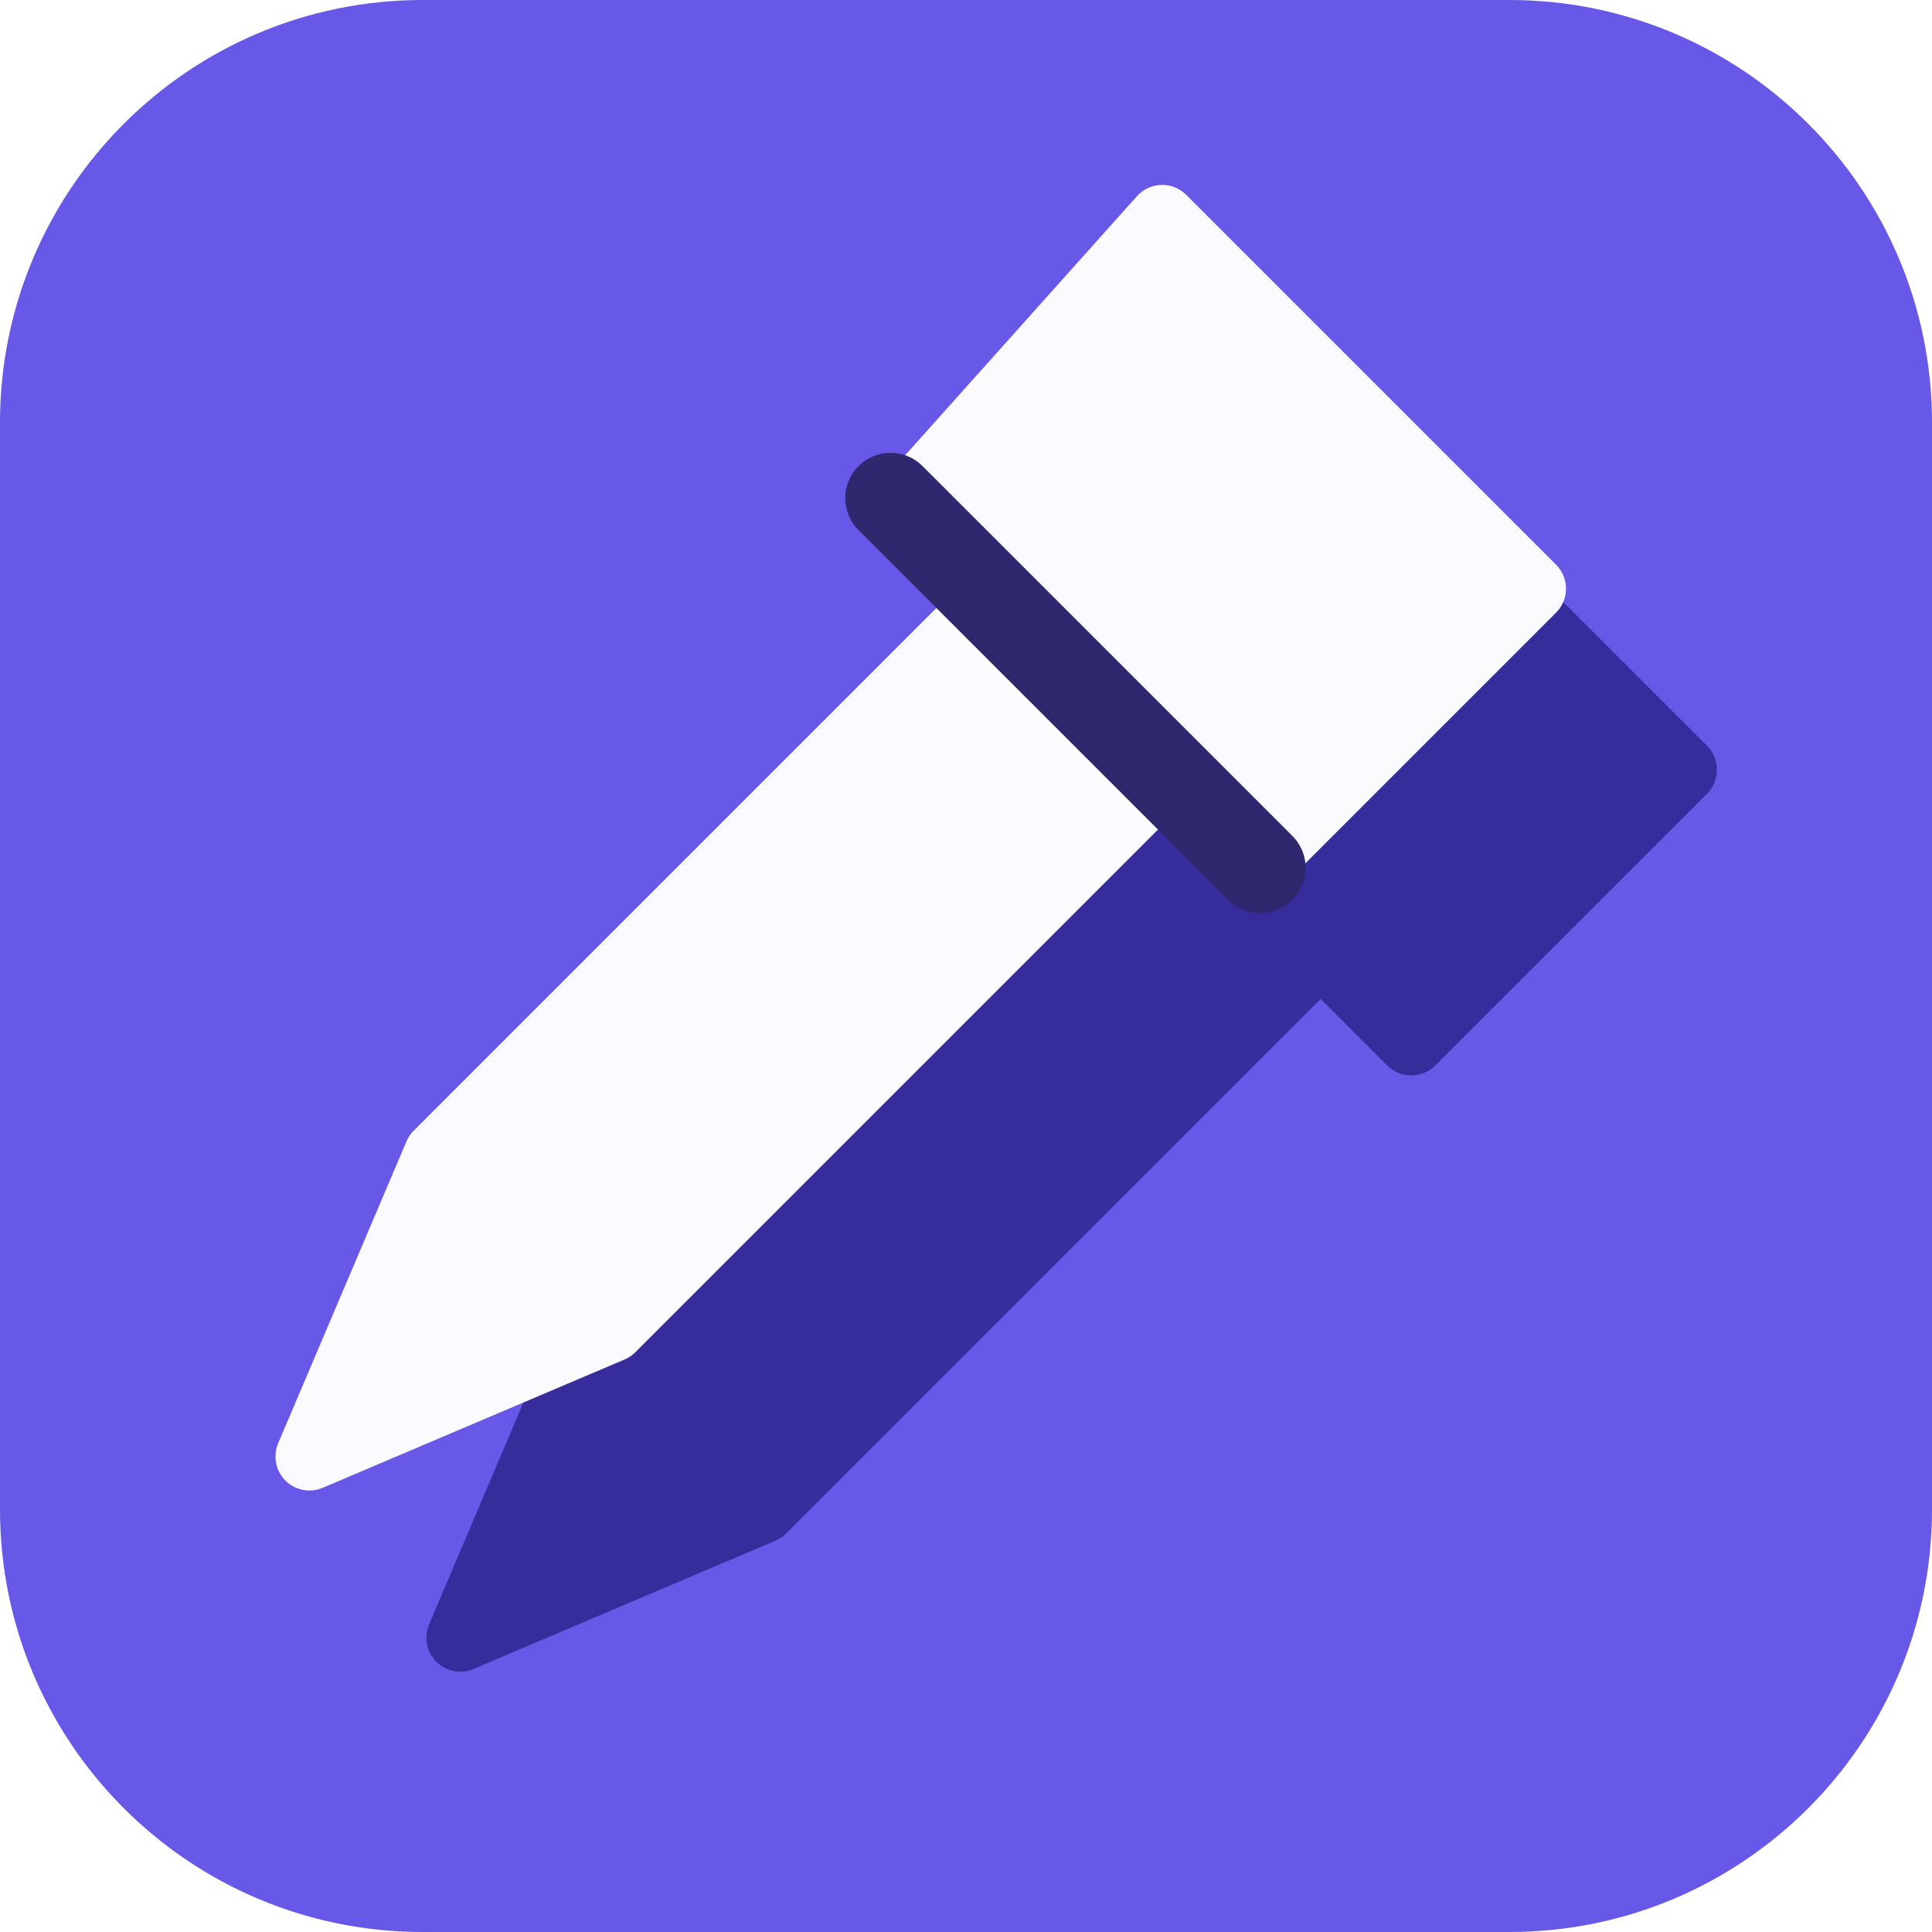
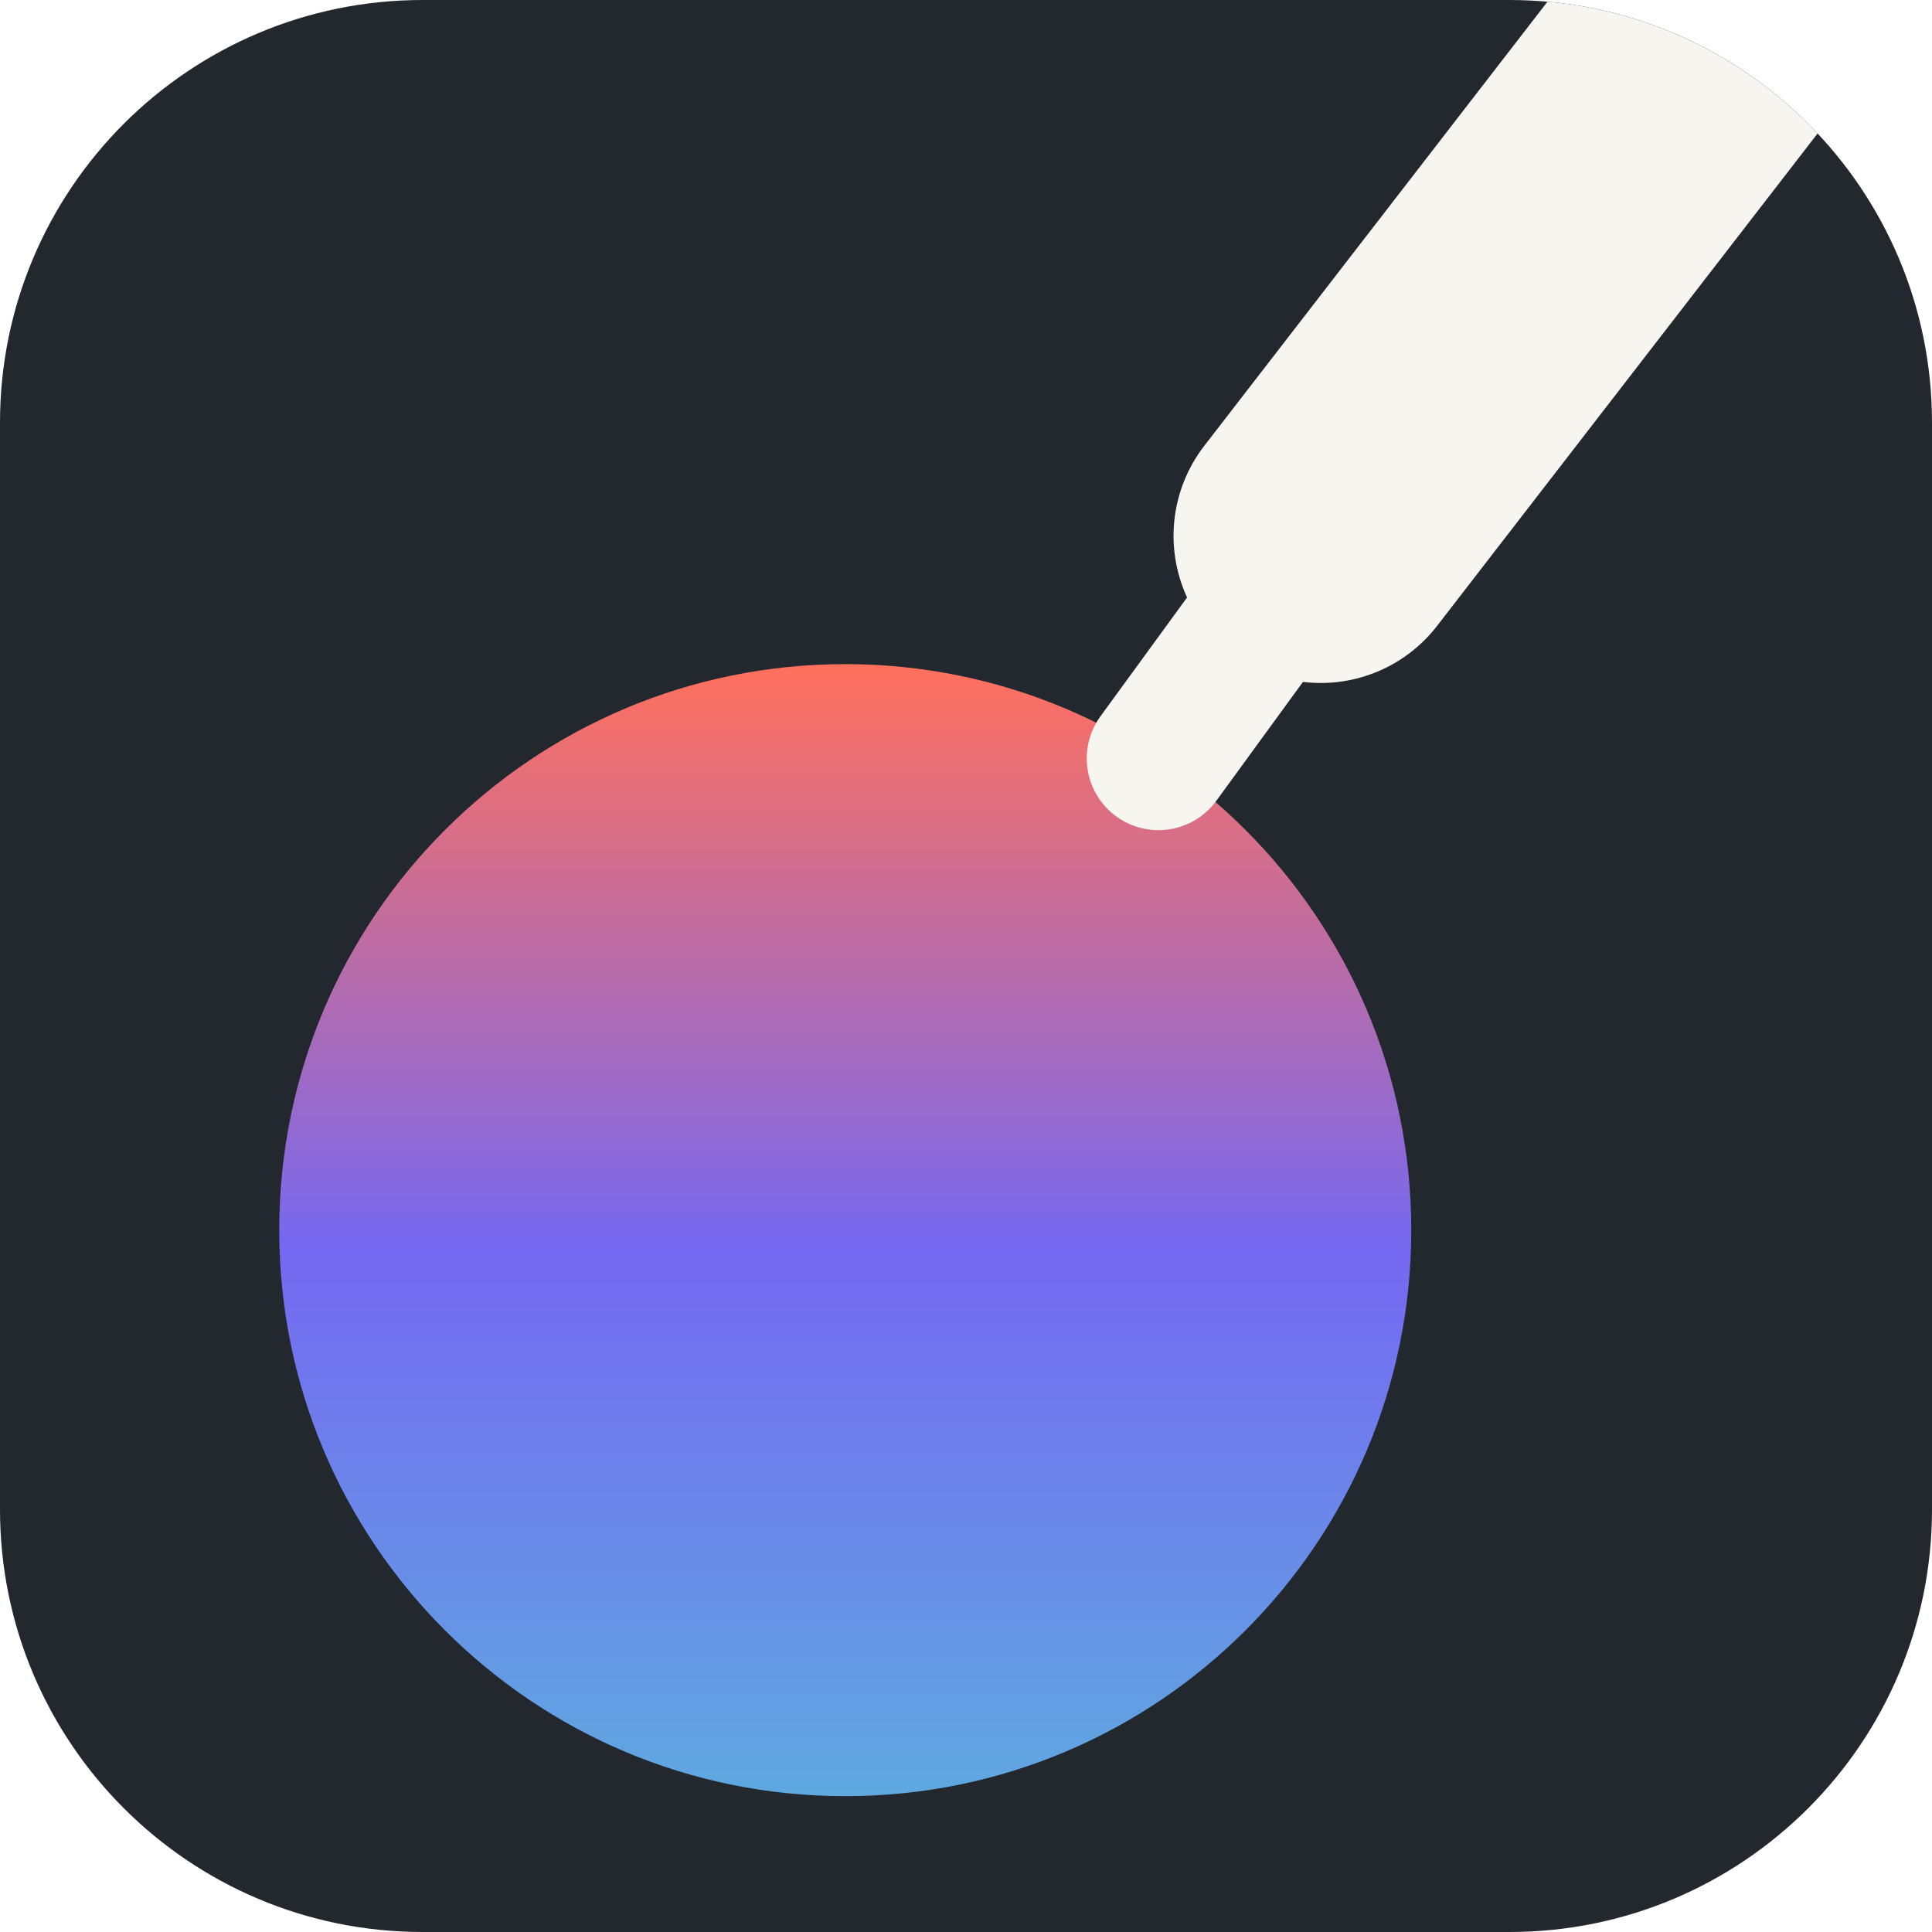
<svg xmlns="http://www.w3.org/2000/svg" viewBox="0 0 512 512">
-   <rect width="512" height="512" rx="112" fill="#6758E8" />
-   <path d="m328 82 98 98-72 72-24-24-148 148-80 34 34-80 148-148-24-24z" fill="#372C9B" stroke="#372C9B" stroke-width="18" stroke-linecap="round" stroke-linejoin="round" transform="translate(20 24)" />
-   <path d="m308 58 98 98-72 72-24-24-148 148-80 34 34-80 148-148-24-24z" fill="#FBFAFF" stroke="#FBFAFF" stroke-width="18" stroke-linecap="round" stroke-linejoin="round" />
-   <path d="m236 132 98 98" fill="none" stroke="#30286F" stroke-width="24" stroke-linecap="round" />
+   <defs>
+     <clipPath id="tile">
+       <rect width="512" height="512" rx="112" />
+     </clipPath>
+     <linearGradient id="spectrum" x1="0" y1="0" x2="0" y2="1">
+       <stop offset="0" stop-color="#FF705D" />
+       <stop offset=".52" stop-color="#7568F2" />
+       <stop offset="1" stop-color="#5FA8E0" />
+     </linearGradient>
+   </defs>
+   <g clip-path="url(#tile)">
+     <rect width="512" height="512" fill="#23272E" />
+     <circle cx="224" cy="326" r="150" fill="url(#spectrum)" />
+     <path d="M486-34 350 142" fill="none" stroke="#F7F5F0" stroke-width="78" stroke-linecap="round" />
+     <path d="m350 142-43 59" fill="none" stroke="#F7F5F0" stroke-width="38" stroke-linecap="round" />
+   </g>
</svg>
